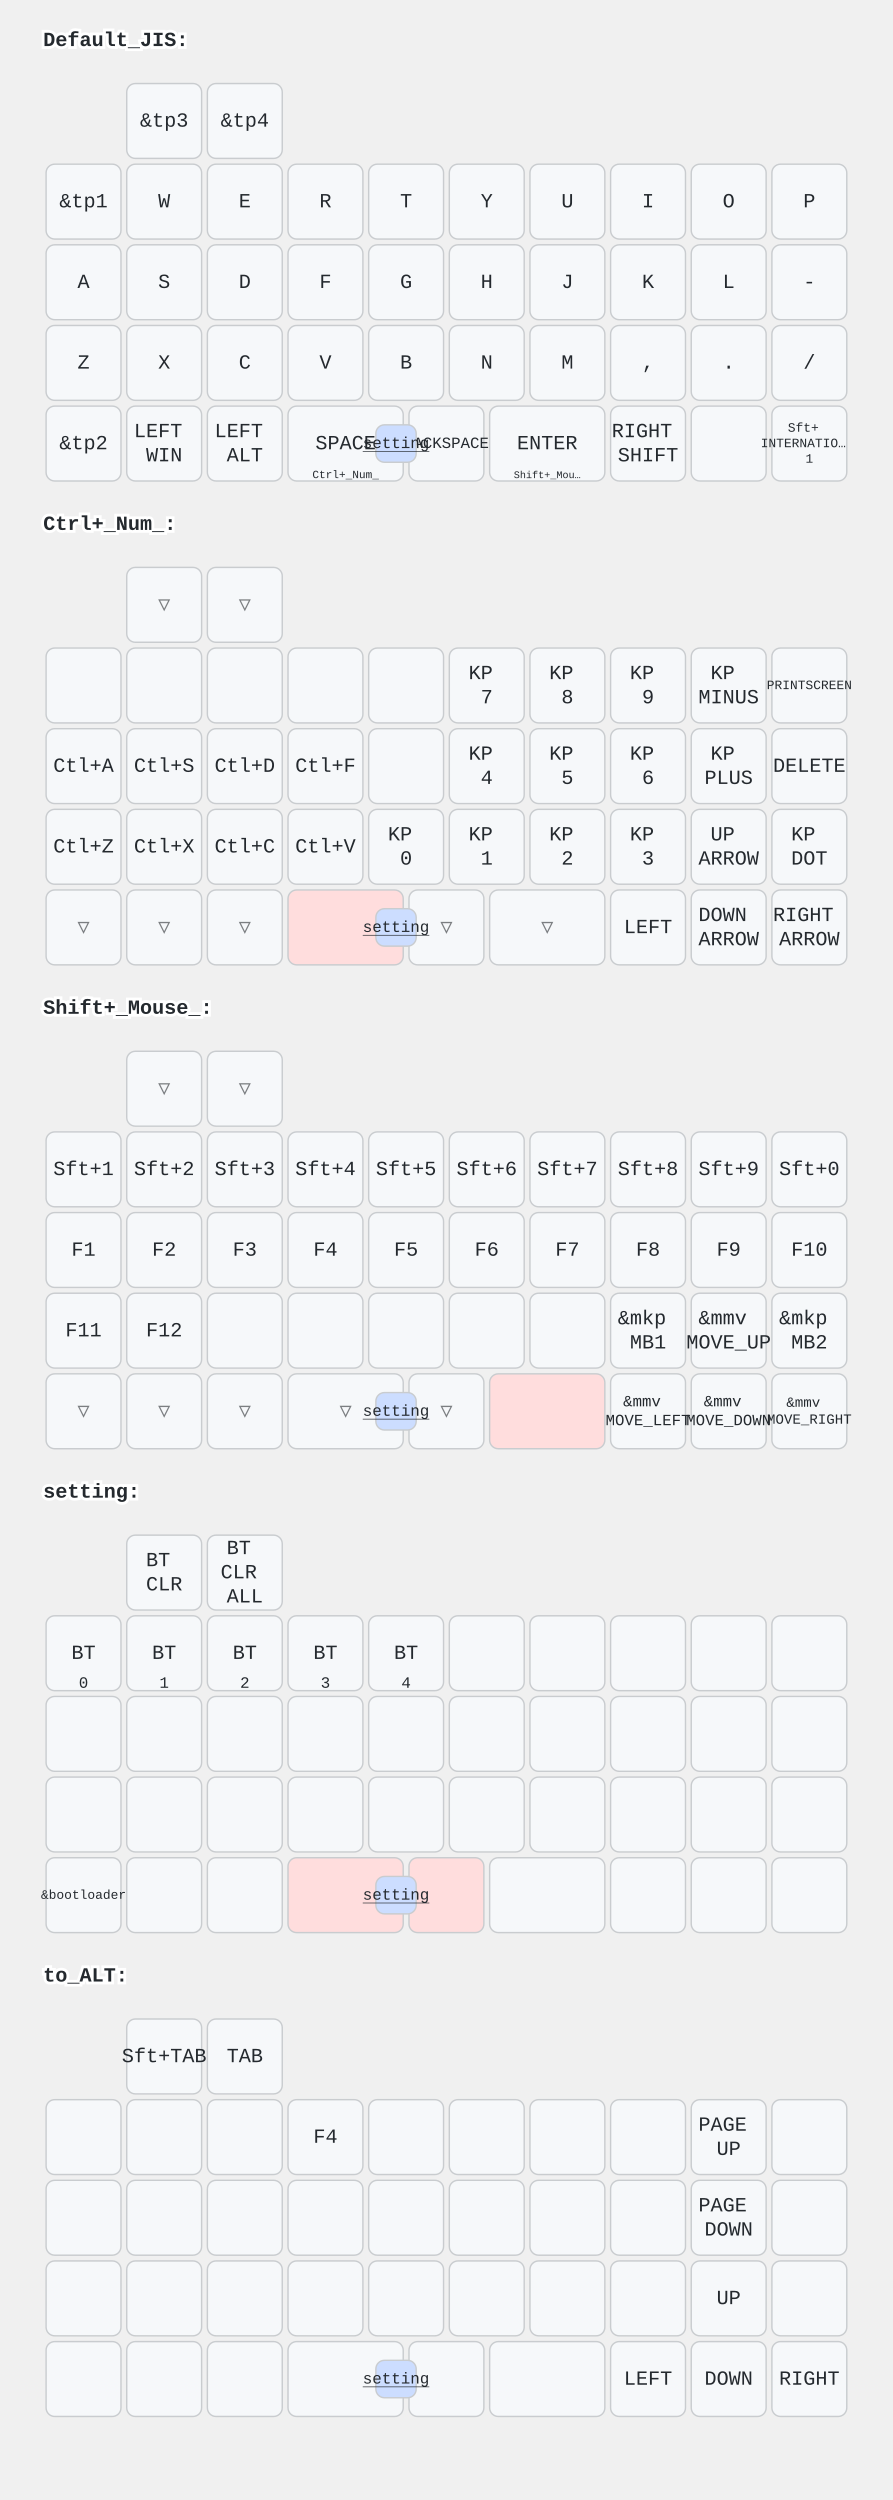
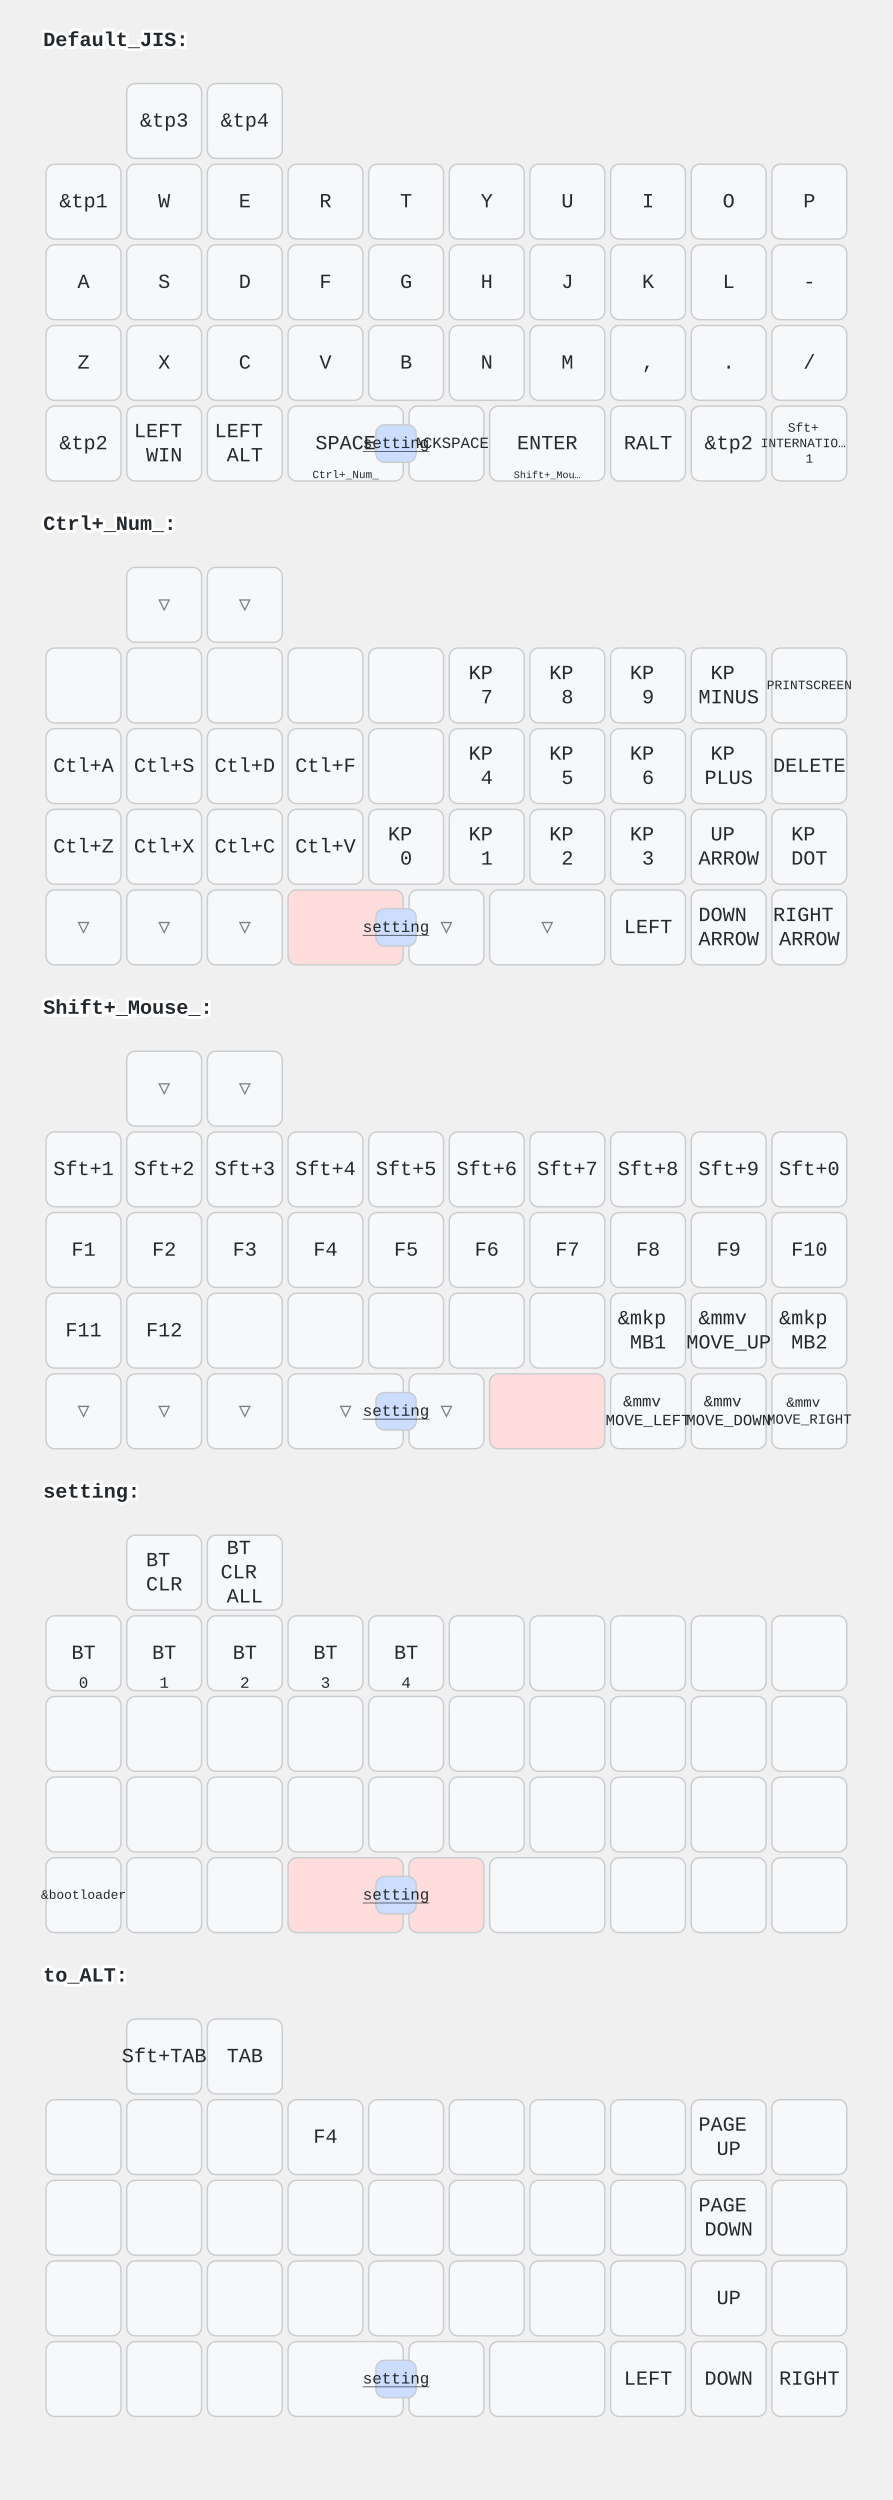
<svg xmlns="http://www.w3.org/2000/svg" width="620" height="1736" viewBox="0 0 620 1736" class="keymap">
  <style>/* inherit to force styles through use tags */
svg path {
    fill: inherit;
}

/* font and background color specifications */
svg.keymap {
    font-family: SFMono-Regular,Consolas,Liberation Mono,Menlo,monospace;
    font-size: 14px;
    font-kerning: normal;
    text-rendering: optimizeLegibility;
    fill: #24292e;
}

/* default key styling */
rect.key {
    fill: #f6f8fa;
}

rect.key, rect.combo {
    stroke: #c9cccf;
    stroke-width: 1;
}

/* default key side styling, only used is draw_key_sides is set */
rect.side {
    filter: brightness(90%);
}

/* color accent for combo boxes */
rect.combo, rect.combo-separate {
    fill: #cdf;
}

/* color accent for held keys */
rect.held, rect.combo.held {
    fill: #fdd;
}

/* color accent for ghost (optional) keys */
rect.ghost, rect.combo.ghost {
    stroke-dasharray: 4, 4;
    stroke-width: 2;
}

text {
    text-anchor: middle;
    dominant-baseline: middle;
}

/* styling for layer labels */
text.label {
    font-weight: bold;
    text-anchor: start;
    stroke: white;
    stroke-width: 4;
    paint-order: stroke;
}

/* styling for optional footer */
text.footer {
    text-anchor: end;
    dominant-baseline: auto;
    stroke: white;
    stroke-width: 4;
    paint-order: stroke;
}

/* styling for combo tap, and key non-tap label text */
text.combo, text.hold, text.shifted, text.left, text.right {
    font-size: 11px;
}

text.hold {
    text-anchor: middle;
    dominant-baseline: auto;
}

text.shifted {
    text-anchor: middle;
    dominant-baseline: hanging;
}

text.left {
    text-anchor: start;
}

text.right {
    text-anchor: end;
}

text.layer-activator {
    text-decoration: underline;
}

/* styling for hold/shifted label text in combo box */
text.combo.hold, text.combo.shifted, text.combo.left, text.combo.right {
    font-size: 8px;
}

/* lighter symbol for transparent keys */
text.trans {
    fill: #7b7e81;
}

/* styling for combo dendrons */
path.combo {
    stroke-width: 1;
    stroke: gray;
    fill: none;
}

/* Start Tabler Icons Cleanup */
/* cannot use height/width with glyphs */
.icon-tabler &gt; path {
    fill: inherit;
    stroke: inherit;
    stroke-width: 2;
}
/* hide tabler's default box */
.icon-tabler &gt; path[stroke="none"][fill="none"] {
    visibility: hidden;
}
/* End Tabler Icons Cleanup */
</style>
  <g transform="translate(30, 0)" class="layer-Default_JIS">
    <text x="0" y="28" class="label" id="Default_JIS">Default_JIS:</text>
    <g transform="translate(0, 56)">
      <g transform="translate(84, 28)" class="key keypos-0">
        <rect rx="6" ry="6" x="-26" y="-26" width="52" height="52" class="key" />
        <text x="0" y="0" class="key tap">&amp;tp3</text>
      </g>
      <g transform="translate(140, 28)" class="key keypos-1">
        <rect rx="6" ry="6" x="-26" y="-26" width="52" height="52" class="key" />
        <text x="0" y="0" class="key tap">&amp;tp4</text>
      </g>
      <g transform="translate(28, 84)" class="key keypos-2">
        <rect rx="6" ry="6" x="-26" y="-26" width="52" height="52" class="key" />
        <text x="0" y="0" class="key tap">&amp;tp1</text>
      </g>
      <g transform="translate(84, 84)" class="key keypos-3">
        <rect rx="6" ry="6" x="-26" y="-26" width="52" height="52" class="key" />
        <text x="0" y="0" class="key tap">W</text>
      </g>
      <g transform="translate(140, 84)" class="key keypos-4">
        <rect rx="6" ry="6" x="-26" y="-26" width="52" height="52" class="key" />
        <text x="0" y="0" class="key tap">E</text>
      </g>
      <g transform="translate(196, 84)" class="key keypos-5">
        <rect rx="6" ry="6" x="-26" y="-26" width="52" height="52" class="key" />
        <text x="0" y="0" class="key tap">R</text>
      </g>
      <g transform="translate(252, 84)" class="key keypos-6">
        <rect rx="6" ry="6" x="-26" y="-26" width="52" height="52" class="key" />
        <text x="0" y="0" class="key tap">T</text>
      </g>
      <g transform="translate(308, 84)" class="key keypos-7">
        <rect rx="6" ry="6" x="-26" y="-26" width="52" height="52" class="key" />
        <text x="0" y="0" class="key tap">Y</text>
      </g>
      <g transform="translate(364, 84)" class="key keypos-8">
        <rect rx="6" ry="6" x="-26" y="-26" width="52" height="52" class="key" />
        <text x="0" y="0" class="key tap">U</text>
      </g>
      <g transform="translate(420, 84)" class="key keypos-9">
        <rect rx="6" ry="6" x="-26" y="-26" width="52" height="52" class="key" />
        <text x="0" y="0" class="key tap">I</text>
      </g>
      <g transform="translate(476, 84)" class="key keypos-10">
        <rect rx="6" ry="6" x="-26" y="-26" width="52" height="52" class="key" />
        <text x="0" y="0" class="key tap">O</text>
      </g>
      <g transform="translate(532, 84)" class="key keypos-11">
        <rect rx="6" ry="6" x="-26" y="-26" width="52" height="52" class="key" />
        <text x="0" y="0" class="key tap">P</text>
      </g>
      <g transform="translate(28, 140)" class="key keypos-12">
        <rect rx="6" ry="6" x="-26" y="-26" width="52" height="52" class="key" />
        <text x="0" y="0" class="key tap">A</text>
      </g>
      <g transform="translate(84, 140)" class="key keypos-13">
        <rect rx="6" ry="6" x="-26" y="-26" width="52" height="52" class="key" />
        <text x="0" y="0" class="key tap">S</text>
      </g>
      <g transform="translate(140, 140)" class="key keypos-14">
        <rect rx="6" ry="6" x="-26" y="-26" width="52" height="52" class="key" />
        <text x="0" y="0" class="key tap">D</text>
      </g>
      <g transform="translate(196, 140)" class="key keypos-15">
        <rect rx="6" ry="6" x="-26" y="-26" width="52" height="52" class="key" />
        <text x="0" y="0" class="key tap">F</text>
      </g>
      <g transform="translate(252, 140)" class="key keypos-16">
        <rect rx="6" ry="6" x="-26" y="-26" width="52" height="52" class="key" />
        <text x="0" y="0" class="key tap">G</text>
      </g>
      <g transform="translate(308, 140)" class="key keypos-17">
        <rect rx="6" ry="6" x="-26" y="-26" width="52" height="52" class="key" />
        <text x="0" y="0" class="key tap">H</text>
      </g>
      <g transform="translate(364, 140)" class="key keypos-18">
        <rect rx="6" ry="6" x="-26" y="-26" width="52" height="52" class="key" />
        <text x="0" y="0" class="key tap">J</text>
      </g>
      <g transform="translate(420, 140)" class="key keypos-19">
        <rect rx="6" ry="6" x="-26" y="-26" width="52" height="52" class="key" />
        <text x="0" y="0" class="key tap">K</text>
      </g>
      <g transform="translate(476, 140)" class="key keypos-20">
        <rect rx="6" ry="6" x="-26" y="-26" width="52" height="52" class="key" />
        <text x="0" y="0" class="key tap">L</text>
      </g>
      <g transform="translate(532, 140)" class="key keypos-21">
        <rect rx="6" ry="6" x="-26" y="-26" width="52" height="52" class="key" />
        <text x="0" y="0" class="key tap">-</text>
      </g>
      <g transform="translate(28, 196)" class="key keypos-22">
        <rect rx="6" ry="6" x="-26" y="-26" width="52" height="52" class="key" />
        <text x="0" y="0" class="key tap">Z</text>
      </g>
      <g transform="translate(84, 196)" class="key keypos-23">
        <rect rx="6" ry="6" x="-26" y="-26" width="52" height="52" class="key" />
        <text x="0" y="0" class="key tap">X</text>
      </g>
      <g transform="translate(140, 196)" class="key keypos-24">
        <rect rx="6" ry="6" x="-26" y="-26" width="52" height="52" class="key" />
        <text x="0" y="0" class="key tap">C</text>
      </g>
      <g transform="translate(196, 196)" class="key keypos-25">
        <rect rx="6" ry="6" x="-26" y="-26" width="52" height="52" class="key" />
        <text x="0" y="0" class="key tap">V</text>
      </g>
      <g transform="translate(252, 196)" class="key keypos-26">
        <rect rx="6" ry="6" x="-26" y="-26" width="52" height="52" class="key" />
        <text x="0" y="0" class="key tap">B</text>
      </g>
      <g transform="translate(308, 196)" class="key keypos-27">
        <rect rx="6" ry="6" x="-26" y="-26" width="52" height="52" class="key" />
        <text x="0" y="0" class="key tap">N</text>
      </g>
      <g transform="translate(364, 196)" class="key keypos-28">
        <rect rx="6" ry="6" x="-26" y="-26" width="52" height="52" class="key" />
        <text x="0" y="0" class="key tap">M</text>
      </g>
      <g transform="translate(420, 196)" class="key keypos-29">
        <rect rx="6" ry="6" x="-26" y="-26" width="52" height="52" class="key" />
        <text x="0" y="0" class="key tap">,</text>
      </g>
      <g transform="translate(476, 196)" class="key keypos-30">
        <rect rx="6" ry="6" x="-26" y="-26" width="52" height="52" class="key" />
        <text x="0" y="0" class="key tap">.</text>
      </g>
      <g transform="translate(532, 196)" class="key keypos-31">
        <rect rx="6" ry="6" x="-26" y="-26" width="52" height="52" class="key" />
        <text x="0" y="0" class="key tap">/</text>
      </g>
      <g transform="translate(28, 252)" class="key keypos-32">
        <rect rx="6" ry="6" x="-26" y="-26" width="52" height="52" class="key" />
        <text x="0" y="0" class="key tap">&amp;tp2</text>
      </g>
      <g transform="translate(84, 252)" class="key keypos-33">
        <rect rx="6" ry="6" x="-26" y="-26" width="52" height="52" class="key" />
        <text x="0" y="0" class="key tap">
          <tspan x="0" dy="-0.6em">LEFT</tspan>
          <tspan x="0" dy="1.2em">WIN</tspan>
        </text>
      </g>
      <g transform="translate(140, 252)" class="key keypos-34">
        <rect rx="6" ry="6" x="-26" y="-26" width="52" height="52" class="key" />
        <text x="0" y="0" class="key tap">
          <tspan x="0" dy="-0.6em">LEFT</tspan>
          <tspan x="0" dy="1.2em">ALT</tspan>
        </text>
      </g>
      <g transform="translate(210, 252)" class="key keypos-35">
        <rect rx="6" ry="6" x="-40" y="-26" width="80" height="52" class="key" />
        <text x="0" y="0" class="key tap">SPACE</text>
        <a href="#Ctrl_Num_">
          <text x="0" y="24" class="key hold layer-activator">
            <tspan style="font-size: 70%">Ctrl+_Num_</tspan>
          </text>
        </a>
      </g>
      <g transform="translate(280, 252)" class="key keypos-36">
        <rect rx="6" ry="6" x="-26" y="-26" width="52" height="52" class="key" />
        <text x="0" y="0" class="key tap">
          <tspan style="font-size: 78%">BACKSPACE</tspan>
        </text>
      </g>
      <g transform="translate(350, 252)" class="key keypos-37">
        <rect rx="6" ry="6" x="-40" y="-26" width="80" height="52" class="key" />
        <text x="0" y="0" class="key tap">ENTER</text>
        <a href="#Shift_Mouse_">
          <text x="0" y="24" class="key hold layer-activator">
            <tspan style="font-size: 64%">Shift+_Mou…</tspan>
          </text>
        </a>
      </g>
      <g transform="translate(420, 252)" class="key keypos-38">
        <rect rx="6" ry="6" x="-26" y="-26" width="52" height="52" class="key" />
-         <text x="0" y="0" class="key tap">
-           <tspan x="0" dy="-0.6em">RIGHT</tspan>
-           <tspan x="0" dy="1.2em">SHIFT</tspan>
-         </text>
+         <text x="0" y="0" class="key tap">RALT</text>
      </g>
      <g transform="translate(476, 252)" class="key keypos-39">
        <rect rx="6" ry="6" x="-26" y="-26" width="52" height="52" class="key" />
+         <text x="0" y="0" class="key tap">&amp;tp2</text>
      </g>
      <g transform="translate(532, 252)" class="key keypos-40">
        <rect rx="6" ry="6" x="-26" y="-26" width="52" height="52" class="key" />
        <text x="0" y="0" class="key tap">
          <tspan x="0" dy="-1.2em" style="font-size: 64%">Sft+</tspan>
          <tspan x="0" dy="1.2em" style="font-size: 64%">INTERNATIO…</tspan>
          <tspan x="0" dy="1.2em" style="font-size: 64%">1</tspan>
        </text>
      </g>
      <g class="combo combopos-0">
        <rect rx="6" ry="6" x="231" y="239" width="28" height="26" class="combo" />
        <a href="#setting">
          <text x="245" y="252" class="combo tap layer-activator">setting</text>
        </a>
      </g>
    </g>
  </g>
  <g transform="translate(30, 336)" class="layer-Ctrl+_Num_">
    <text x="0" y="28" class="label" id="Ctrl_Num_">Ctrl+_Num_:</text>
    <g transform="translate(0, 56)">
      <g transform="translate(84, 28)" class="key trans keypos-0">
        <rect rx="6" ry="6" x="-26" y="-26" width="52" height="52" class="key trans" />
        <text x="0" y="0" class="key trans tap">▽</text>
      </g>
      <g transform="translate(140, 28)" class="key trans keypos-1">
        <rect rx="6" ry="6" x="-26" y="-26" width="52" height="52" class="key trans" />
        <text x="0" y="0" class="key trans tap">▽</text>
      </g>
      <g transform="translate(28, 84)" class="key keypos-2">
        <rect rx="6" ry="6" x="-26" y="-26" width="52" height="52" class="key" />
      </g>
      <g transform="translate(84, 84)" class="key keypos-3">
        <rect rx="6" ry="6" x="-26" y="-26" width="52" height="52" class="key" />
      </g>
      <g transform="translate(140, 84)" class="key keypos-4">
        <rect rx="6" ry="6" x="-26" y="-26" width="52" height="52" class="key" />
      </g>
      <g transform="translate(196, 84)" class="key keypos-5">
        <rect rx="6" ry="6" x="-26" y="-26" width="52" height="52" class="key" />
      </g>
      <g transform="translate(252, 84)" class="key keypos-6">
        <rect rx="6" ry="6" x="-26" y="-26" width="52" height="52" class="key" />
      </g>
      <g transform="translate(308, 84)" class="key keypos-7">
        <rect rx="6" ry="6" x="-26" y="-26" width="52" height="52" class="key" />
        <text x="0" y="0" class="key tap">
          <tspan x="0" dy="-0.6em">KP</tspan>
          <tspan x="0" dy="1.2em">7</tspan>
        </text>
      </g>
      <g transform="translate(364, 84)" class="key keypos-8">
        <rect rx="6" ry="6" x="-26" y="-26" width="52" height="52" class="key" />
        <text x="0" y="0" class="key tap">
          <tspan x="0" dy="-0.6em">KP</tspan>
          <tspan x="0" dy="1.2em">8</tspan>
        </text>
      </g>
      <g transform="translate(420, 84)" class="key keypos-9">
        <rect rx="6" ry="6" x="-26" y="-26" width="52" height="52" class="key" />
        <text x="0" y="0" class="key tap">
          <tspan x="0" dy="-0.6em">KP</tspan>
          <tspan x="0" dy="1.2em">9</tspan>
        </text>
      </g>
      <g transform="translate(476, 84)" class="key keypos-10">
        <rect rx="6" ry="6" x="-26" y="-26" width="52" height="52" class="key" />
        <text x="0" y="0" class="key tap">
          <tspan x="0" dy="-0.6em">KP</tspan>
          <tspan x="0" dy="1.2em">MINUS</tspan>
        </text>
      </g>
      <g transform="translate(532, 84)" class="key keypos-11">
        <rect rx="6" ry="6" x="-26" y="-26" width="52" height="52" class="key" />
        <text x="0" y="0" class="key tap">
          <tspan style="font-size: 64%">PRINTSCREEN</tspan>
        </text>
      </g>
      <g transform="translate(28, 140)" class="key keypos-12">
        <rect rx="6" ry="6" x="-26" y="-26" width="52" height="52" class="key" />
        <text x="0" y="0" class="key tap">Ctl+A</text>
      </g>
      <g transform="translate(84, 140)" class="key keypos-13">
        <rect rx="6" ry="6" x="-26" y="-26" width="52" height="52" class="key" />
        <text x="0" y="0" class="key tap">Ctl+S</text>
      </g>
      <g transform="translate(140, 140)" class="key keypos-14">
        <rect rx="6" ry="6" x="-26" y="-26" width="52" height="52" class="key" />
        <text x="0" y="0" class="key tap">Ctl+D</text>
      </g>
      <g transform="translate(196, 140)" class="key keypos-15">
        <rect rx="6" ry="6" x="-26" y="-26" width="52" height="52" class="key" />
        <text x="0" y="0" class="key tap">Ctl+F</text>
      </g>
      <g transform="translate(252, 140)" class="key keypos-16">
        <rect rx="6" ry="6" x="-26" y="-26" width="52" height="52" class="key" />
      </g>
      <g transform="translate(308, 140)" class="key keypos-17">
        <rect rx="6" ry="6" x="-26" y="-26" width="52" height="52" class="key" />
        <text x="0" y="0" class="key tap">
          <tspan x="0" dy="-0.6em">KP</tspan>
          <tspan x="0" dy="1.2em">4</tspan>
        </text>
      </g>
      <g transform="translate(364, 140)" class="key keypos-18">
        <rect rx="6" ry="6" x="-26" y="-26" width="52" height="52" class="key" />
        <text x="0" y="0" class="key tap">
          <tspan x="0" dy="-0.6em">KP</tspan>
          <tspan x="0" dy="1.2em">5</tspan>
        </text>
      </g>
      <g transform="translate(420, 140)" class="key keypos-19">
        <rect rx="6" ry="6" x="-26" y="-26" width="52" height="52" class="key" />
        <text x="0" y="0" class="key tap">
          <tspan x="0" dy="-0.6em">KP</tspan>
          <tspan x="0" dy="1.2em">6</tspan>
        </text>
      </g>
      <g transform="translate(476, 140)" class="key keypos-20">
        <rect rx="6" ry="6" x="-26" y="-26" width="52" height="52" class="key" />
        <text x="0" y="0" class="key tap">
          <tspan x="0" dy="-0.6em">KP</tspan>
          <tspan x="0" dy="1.2em">PLUS</tspan>
        </text>
      </g>
      <g transform="translate(532, 140)" class="key keypos-21">
        <rect rx="6" ry="6" x="-26" y="-26" width="52" height="52" class="key" />
        <text x="0" y="0" class="key tap">DELETE</text>
      </g>
      <g transform="translate(28, 196)" class="key keypos-22">
        <rect rx="6" ry="6" x="-26" y="-26" width="52" height="52" class="key" />
        <text x="0" y="0" class="key tap">Ctl+Z</text>
      </g>
      <g transform="translate(84, 196)" class="key keypos-23">
        <rect rx="6" ry="6" x="-26" y="-26" width="52" height="52" class="key" />
        <text x="0" y="0" class="key tap">Ctl+X</text>
      </g>
      <g transform="translate(140, 196)" class="key keypos-24">
        <rect rx="6" ry="6" x="-26" y="-26" width="52" height="52" class="key" />
        <text x="0" y="0" class="key tap">Ctl+C</text>
      </g>
      <g transform="translate(196, 196)" class="key keypos-25">
        <rect rx="6" ry="6" x="-26" y="-26" width="52" height="52" class="key" />
        <text x="0" y="0" class="key tap">Ctl+V</text>
      </g>
      <g transform="translate(252, 196)" class="key keypos-26">
        <rect rx="6" ry="6" x="-26" y="-26" width="52" height="52" class="key" />
        <text x="0" y="0" class="key tap">
          <tspan x="0" dy="-0.6em">KP</tspan>
          <tspan x="0" dy="1.2em">0</tspan>
        </text>
      </g>
      <g transform="translate(308, 196)" class="key keypos-27">
        <rect rx="6" ry="6" x="-26" y="-26" width="52" height="52" class="key" />
        <text x="0" y="0" class="key tap">
          <tspan x="0" dy="-0.6em">KP</tspan>
          <tspan x="0" dy="1.2em">1</tspan>
        </text>
      </g>
      <g transform="translate(364, 196)" class="key keypos-28">
        <rect rx="6" ry="6" x="-26" y="-26" width="52" height="52" class="key" />
        <text x="0" y="0" class="key tap">
          <tspan x="0" dy="-0.6em">KP</tspan>
          <tspan x="0" dy="1.2em">2</tspan>
        </text>
      </g>
      <g transform="translate(420, 196)" class="key keypos-29">
        <rect rx="6" ry="6" x="-26" y="-26" width="52" height="52" class="key" />
        <text x="0" y="0" class="key tap">
          <tspan x="0" dy="-0.6em">KP</tspan>
          <tspan x="0" dy="1.2em">3</tspan>
        </text>
      </g>
      <g transform="translate(476, 196)" class="key keypos-30">
        <rect rx="6" ry="6" x="-26" y="-26" width="52" height="52" class="key" />
        <text x="0" y="0" class="key tap">
          <tspan x="0" dy="-0.6em">UP</tspan>
          <tspan x="0" dy="1.2em">ARROW</tspan>
        </text>
      </g>
      <g transform="translate(532, 196)" class="key keypos-31">
        <rect rx="6" ry="6" x="-26" y="-26" width="52" height="52" class="key" />
        <text x="0" y="0" class="key tap">
          <tspan x="0" dy="-0.6em">KP</tspan>
          <tspan x="0" dy="1.2em">DOT</tspan>
        </text>
      </g>
      <g transform="translate(28, 252)" class="key trans keypos-32">
        <rect rx="6" ry="6" x="-26" y="-26" width="52" height="52" class="key trans" />
        <text x="0" y="0" class="key trans tap">▽</text>
      </g>
      <g transform="translate(84, 252)" class="key trans keypos-33">
        <rect rx="6" ry="6" x="-26" y="-26" width="52" height="52" class="key trans" />
        <text x="0" y="0" class="key trans tap">▽</text>
      </g>
      <g transform="translate(140, 252)" class="key trans keypos-34">
        <rect rx="6" ry="6" x="-26" y="-26" width="52" height="52" class="key trans" />
        <text x="0" y="0" class="key trans tap">▽</text>
      </g>
      <g transform="translate(210, 252)" class="key held keypos-35">
        <rect rx="6" ry="6" x="-40" y="-26" width="80" height="52" class="key held" />
      </g>
      <g transform="translate(280, 252)" class="key trans keypos-36">
        <rect rx="6" ry="6" x="-26" y="-26" width="52" height="52" class="key trans" />
        <text x="0" y="0" class="key trans tap">▽</text>
      </g>
      <g transform="translate(350, 252)" class="key trans keypos-37">
        <rect rx="6" ry="6" x="-40" y="-26" width="80" height="52" class="key trans" />
        <text x="0" y="0" class="key trans tap">▽</text>
      </g>
      <g transform="translate(420, 252)" class="key keypos-38">
        <rect rx="6" ry="6" x="-26" y="-26" width="52" height="52" class="key" />
        <text x="0" y="0" class="key tap">LEFT</text>
      </g>
      <g transform="translate(476, 252)" class="key keypos-39">
        <rect rx="6" ry="6" x="-26" y="-26" width="52" height="52" class="key" />
        <text x="0" y="0" class="key tap">
          <tspan x="0" dy="-0.6em">DOWN</tspan>
          <tspan x="0" dy="1.2em">ARROW</tspan>
        </text>
      </g>
      <g transform="translate(532, 252)" class="key keypos-40">
        <rect rx="6" ry="6" x="-26" y="-26" width="52" height="52" class="key" />
        <text x="0" y="0" class="key tap">
          <tspan x="0" dy="-0.6em">RIGHT</tspan>
          <tspan x="0" dy="1.2em">ARROW</tspan>
        </text>
      </g>
      <g class="combo combopos-0">
        <rect rx="6" ry="6" x="231" y="239" width="28" height="26" class="combo" />
        <a href="#setting">
          <text x="245" y="252" class="combo tap layer-activator">setting</text>
        </a>
      </g>
    </g>
  </g>
  <g transform="translate(30, 672)" class="layer-Shift+_Mouse_">
    <text x="0" y="28" class="label" id="Shift_Mouse_">Shift+_Mouse_:</text>
    <g transform="translate(0, 56)">
      <g transform="translate(84, 28)" class="key trans keypos-0">
        <rect rx="6" ry="6" x="-26" y="-26" width="52" height="52" class="key trans" />
        <text x="0" y="0" class="key trans tap">▽</text>
      </g>
      <g transform="translate(140, 28)" class="key trans keypos-1">
        <rect rx="6" ry="6" x="-26" y="-26" width="52" height="52" class="key trans" />
        <text x="0" y="0" class="key trans tap">▽</text>
      </g>
      <g transform="translate(28, 84)" class="key keypos-2">
        <rect rx="6" ry="6" x="-26" y="-26" width="52" height="52" class="key" />
        <text x="0" y="0" class="key tap">Sft+1</text>
      </g>
      <g transform="translate(84, 84)" class="key keypos-3">
        <rect rx="6" ry="6" x="-26" y="-26" width="52" height="52" class="key" />
        <text x="0" y="0" class="key tap">Sft+2</text>
      </g>
      <g transform="translate(140, 84)" class="key keypos-4">
        <rect rx="6" ry="6" x="-26" y="-26" width="52" height="52" class="key" />
        <text x="0" y="0" class="key tap">Sft+3</text>
      </g>
      <g transform="translate(196, 84)" class="key keypos-5">
        <rect rx="6" ry="6" x="-26" y="-26" width="52" height="52" class="key" />
        <text x="0" y="0" class="key tap">Sft+4</text>
      </g>
      <g transform="translate(252, 84)" class="key keypos-6">
        <rect rx="6" ry="6" x="-26" y="-26" width="52" height="52" class="key" />
        <text x="0" y="0" class="key tap">Sft+5</text>
      </g>
      <g transform="translate(308, 84)" class="key keypos-7">
        <rect rx="6" ry="6" x="-26" y="-26" width="52" height="52" class="key" />
        <text x="0" y="0" class="key tap">Sft+6</text>
      </g>
      <g transform="translate(364, 84)" class="key keypos-8">
        <rect rx="6" ry="6" x="-26" y="-26" width="52" height="52" class="key" />
        <text x="0" y="0" class="key tap">Sft+7</text>
      </g>
      <g transform="translate(420, 84)" class="key keypos-9">
        <rect rx="6" ry="6" x="-26" y="-26" width="52" height="52" class="key" />
        <text x="0" y="0" class="key tap">Sft+8</text>
      </g>
      <g transform="translate(476, 84)" class="key keypos-10">
        <rect rx="6" ry="6" x="-26" y="-26" width="52" height="52" class="key" />
        <text x="0" y="0" class="key tap">Sft+9</text>
      </g>
      <g transform="translate(532, 84)" class="key keypos-11">
        <rect rx="6" ry="6" x="-26" y="-26" width="52" height="52" class="key" />
        <text x="0" y="0" class="key tap">Sft+0</text>
      </g>
      <g transform="translate(28, 140)" class="key keypos-12">
        <rect rx="6" ry="6" x="-26" y="-26" width="52" height="52" class="key" />
        <text x="0" y="0" class="key tap">F1</text>
      </g>
      <g transform="translate(84, 140)" class="key keypos-13">
        <rect rx="6" ry="6" x="-26" y="-26" width="52" height="52" class="key" />
        <text x="0" y="0" class="key tap">F2</text>
      </g>
      <g transform="translate(140, 140)" class="key keypos-14">
        <rect rx="6" ry="6" x="-26" y="-26" width="52" height="52" class="key" />
        <text x="0" y="0" class="key tap">F3</text>
      </g>
      <g transform="translate(196, 140)" class="key keypos-15">
        <rect rx="6" ry="6" x="-26" y="-26" width="52" height="52" class="key" />
        <text x="0" y="0" class="key tap">F4</text>
      </g>
      <g transform="translate(252, 140)" class="key keypos-16">
        <rect rx="6" ry="6" x="-26" y="-26" width="52" height="52" class="key" />
        <text x="0" y="0" class="key tap">F5</text>
      </g>
      <g transform="translate(308, 140)" class="key keypos-17">
        <rect rx="6" ry="6" x="-26" y="-26" width="52" height="52" class="key" />
        <text x="0" y="0" class="key tap">F6</text>
      </g>
      <g transform="translate(364, 140)" class="key keypos-18">
        <rect rx="6" ry="6" x="-26" y="-26" width="52" height="52" class="key" />
        <text x="0" y="0" class="key tap">F7</text>
      </g>
      <g transform="translate(420, 140)" class="key keypos-19">
        <rect rx="6" ry="6" x="-26" y="-26" width="52" height="52" class="key" />
        <text x="0" y="0" class="key tap">F8</text>
      </g>
      <g transform="translate(476, 140)" class="key keypos-20">
        <rect rx="6" ry="6" x="-26" y="-26" width="52" height="52" class="key" />
        <text x="0" y="0" class="key tap">F9</text>
      </g>
      <g transform="translate(532, 140)" class="key keypos-21">
        <rect rx="6" ry="6" x="-26" y="-26" width="52" height="52" class="key" />
        <text x="0" y="0" class="key tap">F10</text>
      </g>
      <g transform="translate(28, 196)" class="key keypos-22">
        <rect rx="6" ry="6" x="-26" y="-26" width="52" height="52" class="key" />
        <text x="0" y="0" class="key tap">F11</text>
      </g>
      <g transform="translate(84, 196)" class="key keypos-23">
        <rect rx="6" ry="6" x="-26" y="-26" width="52" height="52" class="key" />
        <text x="0" y="0" class="key tap">F12</text>
      </g>
      <g transform="translate(140, 196)" class="key keypos-24">
        <rect rx="6" ry="6" x="-26" y="-26" width="52" height="52" class="key" />
      </g>
      <g transform="translate(196, 196)" class="key keypos-25">
        <rect rx="6" ry="6" x="-26" y="-26" width="52" height="52" class="key" />
      </g>
      <g transform="translate(252, 196)" class="key keypos-26">
        <rect rx="6" ry="6" x="-26" y="-26" width="52" height="52" class="key" />
      </g>
      <g transform="translate(308, 196)" class="key keypos-27">
        <rect rx="6" ry="6" x="-26" y="-26" width="52" height="52" class="key" />
      </g>
      <g transform="translate(364, 196)" class="key keypos-28">
        <rect rx="6" ry="6" x="-26" y="-26" width="52" height="52" class="key" />
      </g>
      <g transform="translate(420, 196)" class="key keypos-29">
        <rect rx="6" ry="6" x="-26" y="-26" width="52" height="52" class="key" />
        <text x="0" y="0" class="key tap">
          <tspan x="0" dy="-0.6em">&amp;mkp</tspan>
          <tspan x="0" dy="1.2em">MB1</tspan>
        </text>
      </g>
      <g transform="translate(476, 196)" class="key keypos-30">
        <rect rx="6" ry="6" x="-26" y="-26" width="52" height="52" class="key" />
        <text x="0" y="0" class="key tap">
          <tspan x="0" dy="-0.6em">&amp;mmv</tspan>
          <tspan x="0" dy="1.2em">MOVE_UP</tspan>
        </text>
      </g>
      <g transform="translate(532, 196)" class="key keypos-31">
        <rect rx="6" ry="6" x="-26" y="-26" width="52" height="52" class="key" />
        <text x="0" y="0" class="key tap">
          <tspan x="0" dy="-0.6em">&amp;mkp</tspan>
          <tspan x="0" dy="1.2em">MB2</tspan>
        </text>
      </g>
      <g transform="translate(28, 252)" class="key trans keypos-32">
        <rect rx="6" ry="6" x="-26" y="-26" width="52" height="52" class="key trans" />
        <text x="0" y="0" class="key trans tap">▽</text>
      </g>
      <g transform="translate(84, 252)" class="key trans keypos-33">
        <rect rx="6" ry="6" x="-26" y="-26" width="52" height="52" class="key trans" />
        <text x="0" y="0" class="key trans tap">▽</text>
      </g>
      <g transform="translate(140, 252)" class="key trans keypos-34">
        <rect rx="6" ry="6" x="-26" y="-26" width="52" height="52" class="key trans" />
        <text x="0" y="0" class="key trans tap">▽</text>
      </g>
      <g transform="translate(210, 252)" class="key trans keypos-35">
        <rect rx="6" ry="6" x="-40" y="-26" width="80" height="52" class="key trans" />
        <text x="0" y="0" class="key trans tap">▽</text>
      </g>
      <g transform="translate(280, 252)" class="key trans keypos-36">
        <rect rx="6" ry="6" x="-26" y="-26" width="52" height="52" class="key trans" />
        <text x="0" y="0" class="key trans tap">▽</text>
      </g>
      <g transform="translate(350, 252)" class="key held keypos-37">
        <rect rx="6" ry="6" x="-40" y="-26" width="80" height="52" class="key held" />
      </g>
      <g transform="translate(420, 252)" class="key keypos-38">
        <rect rx="6" ry="6" x="-26" y="-26" width="52" height="52" class="key" />
        <text x="0" y="0" class="key tap">
          <tspan x="0" dy="-0.6em" style="font-size: 78%">&amp;mmv</tspan>
          <tspan x="0" dy="1.2em" style="font-size: 78%">MOVE_LEFT</tspan>
        </text>
      </g>
      <g transform="translate(476, 252)" class="key keypos-39">
        <rect rx="6" ry="6" x="-26" y="-26" width="52" height="52" class="key" />
        <text x="0" y="0" class="key tap">
          <tspan x="0" dy="-0.6em" style="font-size: 78%">&amp;mmv</tspan>
          <tspan x="0" dy="1.2em" style="font-size: 78%">MOVE_DOWN</tspan>
        </text>
      </g>
      <g transform="translate(532, 252)" class="key keypos-40">
        <rect rx="6" ry="6" x="-26" y="-26" width="52" height="52" class="key" />
        <text x="0" y="0" class="key tap">
          <tspan x="0" dy="-0.6em" style="font-size: 70%">&amp;mmv</tspan>
          <tspan x="0" dy="1.2em" style="font-size: 70%">MOVE_RIGHT</tspan>
        </text>
      </g>
      <g class="combo combopos-0">
        <rect rx="6" ry="6" x="231" y="239" width="28" height="26" class="combo" />
        <a href="#setting">
          <text x="245" y="252" class="combo tap layer-activator">setting</text>
        </a>
      </g>
    </g>
  </g>
  <g transform="translate(30, 1008)" class="layer-setting">
    <text x="0" y="28" class="label" id="setting">setting:</text>
    <g transform="translate(0, 56)">
      <g transform="translate(84, 28)" class="key keypos-0">
        <rect rx="6" ry="6" x="-26" y="-26" width="52" height="52" class="key" />
        <text x="0" y="0" class="key tap">
          <tspan x="0" dy="-0.6em">BT</tspan>
          <tspan x="0" dy="1.2em">CLR</tspan>
        </text>
      </g>
      <g transform="translate(140, 28)" class="key keypos-1">
        <rect rx="6" ry="6" x="-26" y="-26" width="52" height="52" class="key" />
        <text x="0" y="0" class="key tap">
          <tspan x="0" dy="-1.2em">BT</tspan>
          <tspan x="0" dy="1.2em">CLR</tspan>
          <tspan x="0" dy="1.2em">ALL</tspan>
        </text>
      </g>
      <g transform="translate(28, 84)" class="key keypos-2">
        <rect rx="6" ry="6" x="-26" y="-26" width="52" height="52" class="key" />
        <text x="0" y="0" class="key tap">BT</text>
        <text x="0" y="24" class="key hold">0</text>
      </g>
      <g transform="translate(84, 84)" class="key keypos-3">
        <rect rx="6" ry="6" x="-26" y="-26" width="52" height="52" class="key" />
        <text x="0" y="0" class="key tap">BT</text>
        <text x="0" y="24" class="key hold">1</text>
      </g>
      <g transform="translate(140, 84)" class="key keypos-4">
        <rect rx="6" ry="6" x="-26" y="-26" width="52" height="52" class="key" />
        <text x="0" y="0" class="key tap">BT</text>
        <text x="0" y="24" class="key hold">2</text>
      </g>
      <g transform="translate(196, 84)" class="key keypos-5">
        <rect rx="6" ry="6" x="-26" y="-26" width="52" height="52" class="key" />
        <text x="0" y="0" class="key tap">BT</text>
        <text x="0" y="24" class="key hold">3</text>
      </g>
      <g transform="translate(252, 84)" class="key keypos-6">
        <rect rx="6" ry="6" x="-26" y="-26" width="52" height="52" class="key" />
        <text x="0" y="0" class="key tap">BT</text>
        <text x="0" y="24" class="key hold">4</text>
      </g>
      <g transform="translate(308, 84)" class="key keypos-7">
        <rect rx="6" ry="6" x="-26" y="-26" width="52" height="52" class="key" />
      </g>
      <g transform="translate(364, 84)" class="key keypos-8">
        <rect rx="6" ry="6" x="-26" y="-26" width="52" height="52" class="key" />
      </g>
      <g transform="translate(420, 84)" class="key keypos-9">
        <rect rx="6" ry="6" x="-26" y="-26" width="52" height="52" class="key" />
      </g>
      <g transform="translate(476, 84)" class="key keypos-10">
        <rect rx="6" ry="6" x="-26" y="-26" width="52" height="52" class="key" />
      </g>
      <g transform="translate(532, 84)" class="key keypos-11">
        <rect rx="6" ry="6" x="-26" y="-26" width="52" height="52" class="key" />
      </g>
      <g transform="translate(28, 140)" class="key keypos-12">
        <rect rx="6" ry="6" x="-26" y="-26" width="52" height="52" class="key" />
      </g>
      <g transform="translate(84, 140)" class="key keypos-13">
        <rect rx="6" ry="6" x="-26" y="-26" width="52" height="52" class="key" />
      </g>
      <g transform="translate(140, 140)" class="key keypos-14">
        <rect rx="6" ry="6" x="-26" y="-26" width="52" height="52" class="key" />
      </g>
      <g transform="translate(196, 140)" class="key keypos-15">
        <rect rx="6" ry="6" x="-26" y="-26" width="52" height="52" class="key" />
      </g>
      <g transform="translate(252, 140)" class="key keypos-16">
        <rect rx="6" ry="6" x="-26" y="-26" width="52" height="52" class="key" />
      </g>
      <g transform="translate(308, 140)" class="key keypos-17">
        <rect rx="6" ry="6" x="-26" y="-26" width="52" height="52" class="key" />
      </g>
      <g transform="translate(364, 140)" class="key keypos-18">
        <rect rx="6" ry="6" x="-26" y="-26" width="52" height="52" class="key" />
      </g>
      <g transform="translate(420, 140)" class="key keypos-19">
        <rect rx="6" ry="6" x="-26" y="-26" width="52" height="52" class="key" />
      </g>
      <g transform="translate(476, 140)" class="key keypos-20">
        <rect rx="6" ry="6" x="-26" y="-26" width="52" height="52" class="key" />
      </g>
      <g transform="translate(532, 140)" class="key keypos-21">
        <rect rx="6" ry="6" x="-26" y="-26" width="52" height="52" class="key" />
      </g>
      <g transform="translate(28, 196)" class="key keypos-22">
        <rect rx="6" ry="6" x="-26" y="-26" width="52" height="52" class="key" />
      </g>
      <g transform="translate(84, 196)" class="key keypos-23">
        <rect rx="6" ry="6" x="-26" y="-26" width="52" height="52" class="key" />
      </g>
      <g transform="translate(140, 196)" class="key keypos-24">
        <rect rx="6" ry="6" x="-26" y="-26" width="52" height="52" class="key" />
      </g>
      <g transform="translate(196, 196)" class="key keypos-25">
        <rect rx="6" ry="6" x="-26" y="-26" width="52" height="52" class="key" />
      </g>
      <g transform="translate(252, 196)" class="key keypos-26">
        <rect rx="6" ry="6" x="-26" y="-26" width="52" height="52" class="key" />
      </g>
      <g transform="translate(308, 196)" class="key keypos-27">
        <rect rx="6" ry="6" x="-26" y="-26" width="52" height="52" class="key" />
      </g>
      <g transform="translate(364, 196)" class="key keypos-28">
        <rect rx="6" ry="6" x="-26" y="-26" width="52" height="52" class="key" />
      </g>
      <g transform="translate(420, 196)" class="key keypos-29">
        <rect rx="6" ry="6" x="-26" y="-26" width="52" height="52" class="key" />
      </g>
      <g transform="translate(476, 196)" class="key keypos-30">
        <rect rx="6" ry="6" x="-26" y="-26" width="52" height="52" class="key" />
      </g>
      <g transform="translate(532, 196)" class="key keypos-31">
        <rect rx="6" ry="6" x="-26" y="-26" width="52" height="52" class="key" />
      </g>
      <g transform="translate(28, 252)" class="key keypos-32">
        <rect rx="6" ry="6" x="-26" y="-26" width="52" height="52" class="key" />
        <text x="0" y="0" class="key tap">
          <tspan style="font-size: 64%">&amp;bootloader</tspan>
        </text>
      </g>
      <g transform="translate(84, 252)" class="key keypos-33">
        <rect rx="6" ry="6" x="-26" y="-26" width="52" height="52" class="key" />
      </g>
      <g transform="translate(140, 252)" class="key keypos-34">
        <rect rx="6" ry="6" x="-26" y="-26" width="52" height="52" class="key" />
      </g>
      <g transform="translate(210, 252)" class="key held keypos-35">
        <rect rx="6" ry="6" x="-40" y="-26" width="80" height="52" class="key held" />
      </g>
      <g transform="translate(280, 252)" class="key held keypos-36">
        <rect rx="6" ry="6" x="-26" y="-26" width="52" height="52" class="key held" />
      </g>
      <g transform="translate(350, 252)" class="key keypos-37">
        <rect rx="6" ry="6" x="-40" y="-26" width="80" height="52" class="key" />
      </g>
      <g transform="translate(420, 252)" class="key keypos-38">
        <rect rx="6" ry="6" x="-26" y="-26" width="52" height="52" class="key" />
      </g>
      <g transform="translate(476, 252)" class="key keypos-39">
        <rect rx="6" ry="6" x="-26" y="-26" width="52" height="52" class="key" />
      </g>
      <g transform="translate(532, 252)" class="key keypos-40">
        <rect rx="6" ry="6" x="-26" y="-26" width="52" height="52" class="key" />
      </g>
      <g class="combo combopos-0">
        <rect rx="6" ry="6" x="231" y="239" width="28" height="26" class="combo" />
        <a href="#setting">
          <text x="245" y="252" class="combo tap layer-activator">setting</text>
        </a>
      </g>
    </g>
  </g>
  <g transform="translate(30, 1344)" class="layer-to_ALT">
    <text x="0" y="28" class="label" id="to_ALT">to_ALT:</text>
    <g transform="translate(0, 56)">
      <g transform="translate(84, 28)" class="key keypos-0">
        <rect rx="6" ry="6" x="-26" y="-26" width="52" height="52" class="key" />
        <text x="0" y="0" class="key tap">Sft+TAB</text>
      </g>
      <g transform="translate(140, 28)" class="key keypos-1">
        <rect rx="6" ry="6" x="-26" y="-26" width="52" height="52" class="key" />
        <text x="0" y="0" class="key tap">TAB</text>
      </g>
      <g transform="translate(28, 84)" class="key keypos-2">
        <rect rx="6" ry="6" x="-26" y="-26" width="52" height="52" class="key" />
      </g>
      <g transform="translate(84, 84)" class="key keypos-3">
        <rect rx="6" ry="6" x="-26" y="-26" width="52" height="52" class="key" />
      </g>
      <g transform="translate(140, 84)" class="key keypos-4">
        <rect rx="6" ry="6" x="-26" y="-26" width="52" height="52" class="key" />
      </g>
      <g transform="translate(196, 84)" class="key keypos-5">
        <rect rx="6" ry="6" x="-26" y="-26" width="52" height="52" class="key" />
        <text x="0" y="0" class="key tap">F4</text>
      </g>
      <g transform="translate(252, 84)" class="key keypos-6">
        <rect rx="6" ry="6" x="-26" y="-26" width="52" height="52" class="key" />
      </g>
      <g transform="translate(308, 84)" class="key keypos-7">
        <rect rx="6" ry="6" x="-26" y="-26" width="52" height="52" class="key" />
      </g>
      <g transform="translate(364, 84)" class="key keypos-8">
        <rect rx="6" ry="6" x="-26" y="-26" width="52" height="52" class="key" />
      </g>
      <g transform="translate(420, 84)" class="key keypos-9">
        <rect rx="6" ry="6" x="-26" y="-26" width="52" height="52" class="key" />
      </g>
      <g transform="translate(476, 84)" class="key keypos-10">
        <rect rx="6" ry="6" x="-26" y="-26" width="52" height="52" class="key" />
        <text x="0" y="0" class="key tap">
          <tspan x="0" dy="-0.6em">PAGE</tspan>
          <tspan x="0" dy="1.2em">UP</tspan>
        </text>
      </g>
      <g transform="translate(532, 84)" class="key keypos-11">
        <rect rx="6" ry="6" x="-26" y="-26" width="52" height="52" class="key" />
      </g>
      <g transform="translate(28, 140)" class="key keypos-12">
        <rect rx="6" ry="6" x="-26" y="-26" width="52" height="52" class="key" />
      </g>
      <g transform="translate(84, 140)" class="key keypos-13">
        <rect rx="6" ry="6" x="-26" y="-26" width="52" height="52" class="key" />
      </g>
      <g transform="translate(140, 140)" class="key keypos-14">
        <rect rx="6" ry="6" x="-26" y="-26" width="52" height="52" class="key" />
      </g>
      <g transform="translate(196, 140)" class="key keypos-15">
        <rect rx="6" ry="6" x="-26" y="-26" width="52" height="52" class="key" />
      </g>
      <g transform="translate(252, 140)" class="key keypos-16">
        <rect rx="6" ry="6" x="-26" y="-26" width="52" height="52" class="key" />
      </g>
      <g transform="translate(308, 140)" class="key keypos-17">
        <rect rx="6" ry="6" x="-26" y="-26" width="52" height="52" class="key" />
      </g>
      <g transform="translate(364, 140)" class="key keypos-18">
        <rect rx="6" ry="6" x="-26" y="-26" width="52" height="52" class="key" />
      </g>
      <g transform="translate(420, 140)" class="key keypos-19">
        <rect rx="6" ry="6" x="-26" y="-26" width="52" height="52" class="key" />
      </g>
      <g transform="translate(476, 140)" class="key keypos-20">
        <rect rx="6" ry="6" x="-26" y="-26" width="52" height="52" class="key" />
        <text x="0" y="0" class="key tap">
          <tspan x="0" dy="-0.6em">PAGE</tspan>
          <tspan x="0" dy="1.2em">DOWN</tspan>
        </text>
      </g>
      <g transform="translate(532, 140)" class="key keypos-21">
        <rect rx="6" ry="6" x="-26" y="-26" width="52" height="52" class="key" />
      </g>
      <g transform="translate(28, 196)" class="key keypos-22">
        <rect rx="6" ry="6" x="-26" y="-26" width="52" height="52" class="key" />
      </g>
      <g transform="translate(84, 196)" class="key keypos-23">
        <rect rx="6" ry="6" x="-26" y="-26" width="52" height="52" class="key" />
      </g>
      <g transform="translate(140, 196)" class="key keypos-24">
        <rect rx="6" ry="6" x="-26" y="-26" width="52" height="52" class="key" />
      </g>
      <g transform="translate(196, 196)" class="key keypos-25">
        <rect rx="6" ry="6" x="-26" y="-26" width="52" height="52" class="key" />
      </g>
      <g transform="translate(252, 196)" class="key keypos-26">
        <rect rx="6" ry="6" x="-26" y="-26" width="52" height="52" class="key" />
      </g>
      <g transform="translate(308, 196)" class="key keypos-27">
        <rect rx="6" ry="6" x="-26" y="-26" width="52" height="52" class="key" />
      </g>
      <g transform="translate(364, 196)" class="key keypos-28">
        <rect rx="6" ry="6" x="-26" y="-26" width="52" height="52" class="key" />
      </g>
      <g transform="translate(420, 196)" class="key keypos-29">
        <rect rx="6" ry="6" x="-26" y="-26" width="52" height="52" class="key" />
      </g>
      <g transform="translate(476, 196)" class="key keypos-30">
        <rect rx="6" ry="6" x="-26" y="-26" width="52" height="52" class="key" />
        <text x="0" y="0" class="key tap">UP</text>
      </g>
      <g transform="translate(532, 196)" class="key keypos-31">
        <rect rx="6" ry="6" x="-26" y="-26" width="52" height="52" class="key" />
      </g>
      <g transform="translate(28, 252)" class="key keypos-32">
        <rect rx="6" ry="6" x="-26" y="-26" width="52" height="52" class="key" />
      </g>
      <g transform="translate(84, 252)" class="key keypos-33">
        <rect rx="6" ry="6" x="-26" y="-26" width="52" height="52" class="key" />
      </g>
      <g transform="translate(140, 252)" class="key keypos-34">
        <rect rx="6" ry="6" x="-26" y="-26" width="52" height="52" class="key" />
      </g>
      <g transform="translate(210, 252)" class="key keypos-35">
        <rect rx="6" ry="6" x="-40" y="-26" width="80" height="52" class="key" />
      </g>
      <g transform="translate(280, 252)" class="key keypos-36">
        <rect rx="6" ry="6" x="-26" y="-26" width="52" height="52" class="key" />
      </g>
      <g transform="translate(350, 252)" class="key keypos-37">
        <rect rx="6" ry="6" x="-40" y="-26" width="80" height="52" class="key" />
      </g>
      <g transform="translate(420, 252)" class="key keypos-38">
        <rect rx="6" ry="6" x="-26" y="-26" width="52" height="52" class="key" />
        <text x="0" y="0" class="key tap">LEFT</text>
      </g>
      <g transform="translate(476, 252)" class="key keypos-39">
        <rect rx="6" ry="6" x="-26" y="-26" width="52" height="52" class="key" />
        <text x="0" y="0" class="key tap">DOWN</text>
      </g>
      <g transform="translate(532, 252)" class="key keypos-40">
        <rect rx="6" ry="6" x="-26" y="-26" width="52" height="52" class="key" />
        <text x="0" y="0" class="key tap">RIGHT</text>
      </g>
      <g class="combo combopos-0">
        <rect rx="6" ry="6" x="231" y="239" width="28" height="26" class="combo" />
        <a href="#setting">
          <text x="245" y="252" class="combo tap layer-activator">setting</text>
        </a>
      </g>
    </g>
  </g>
</svg>
